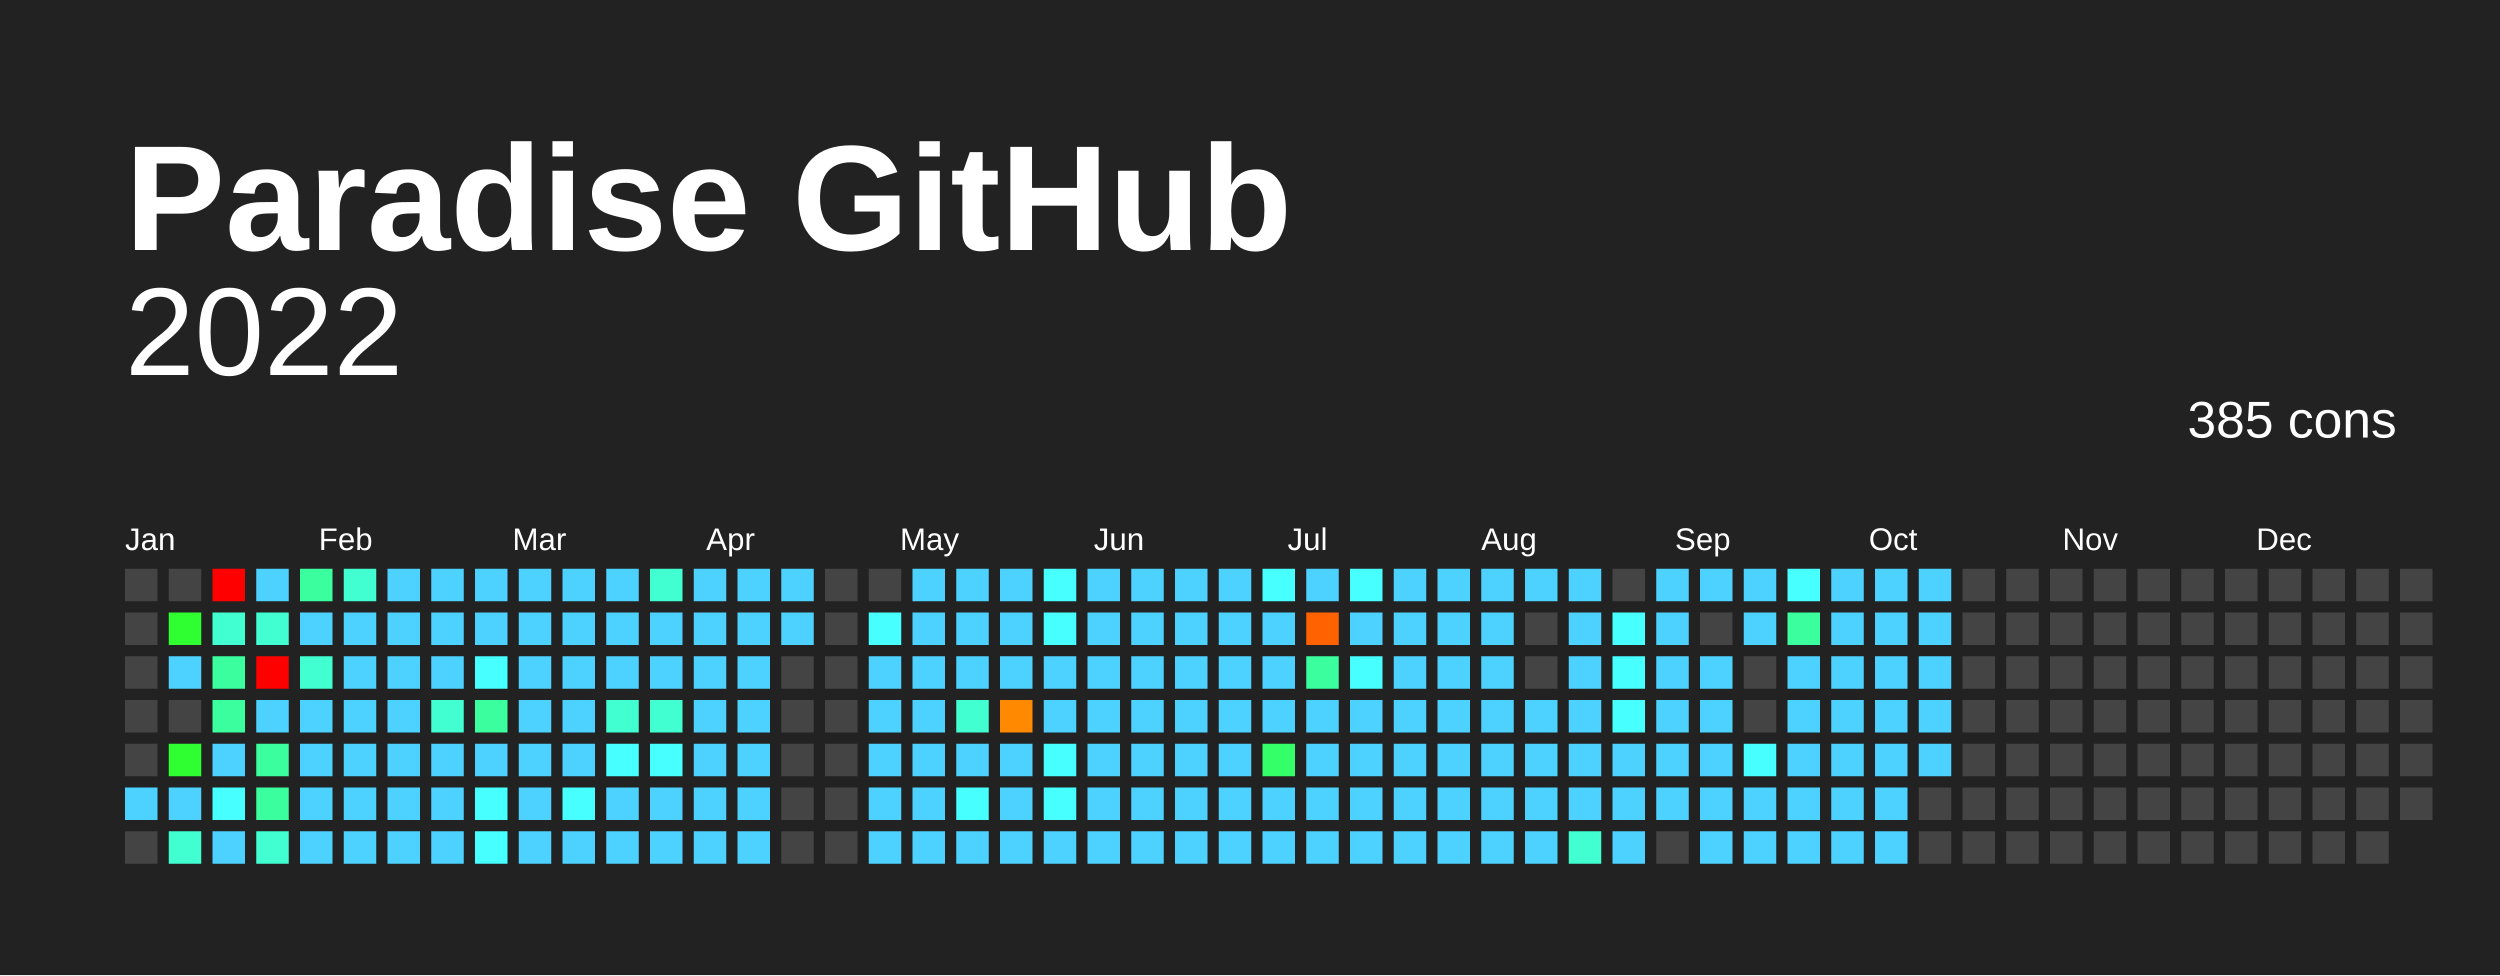
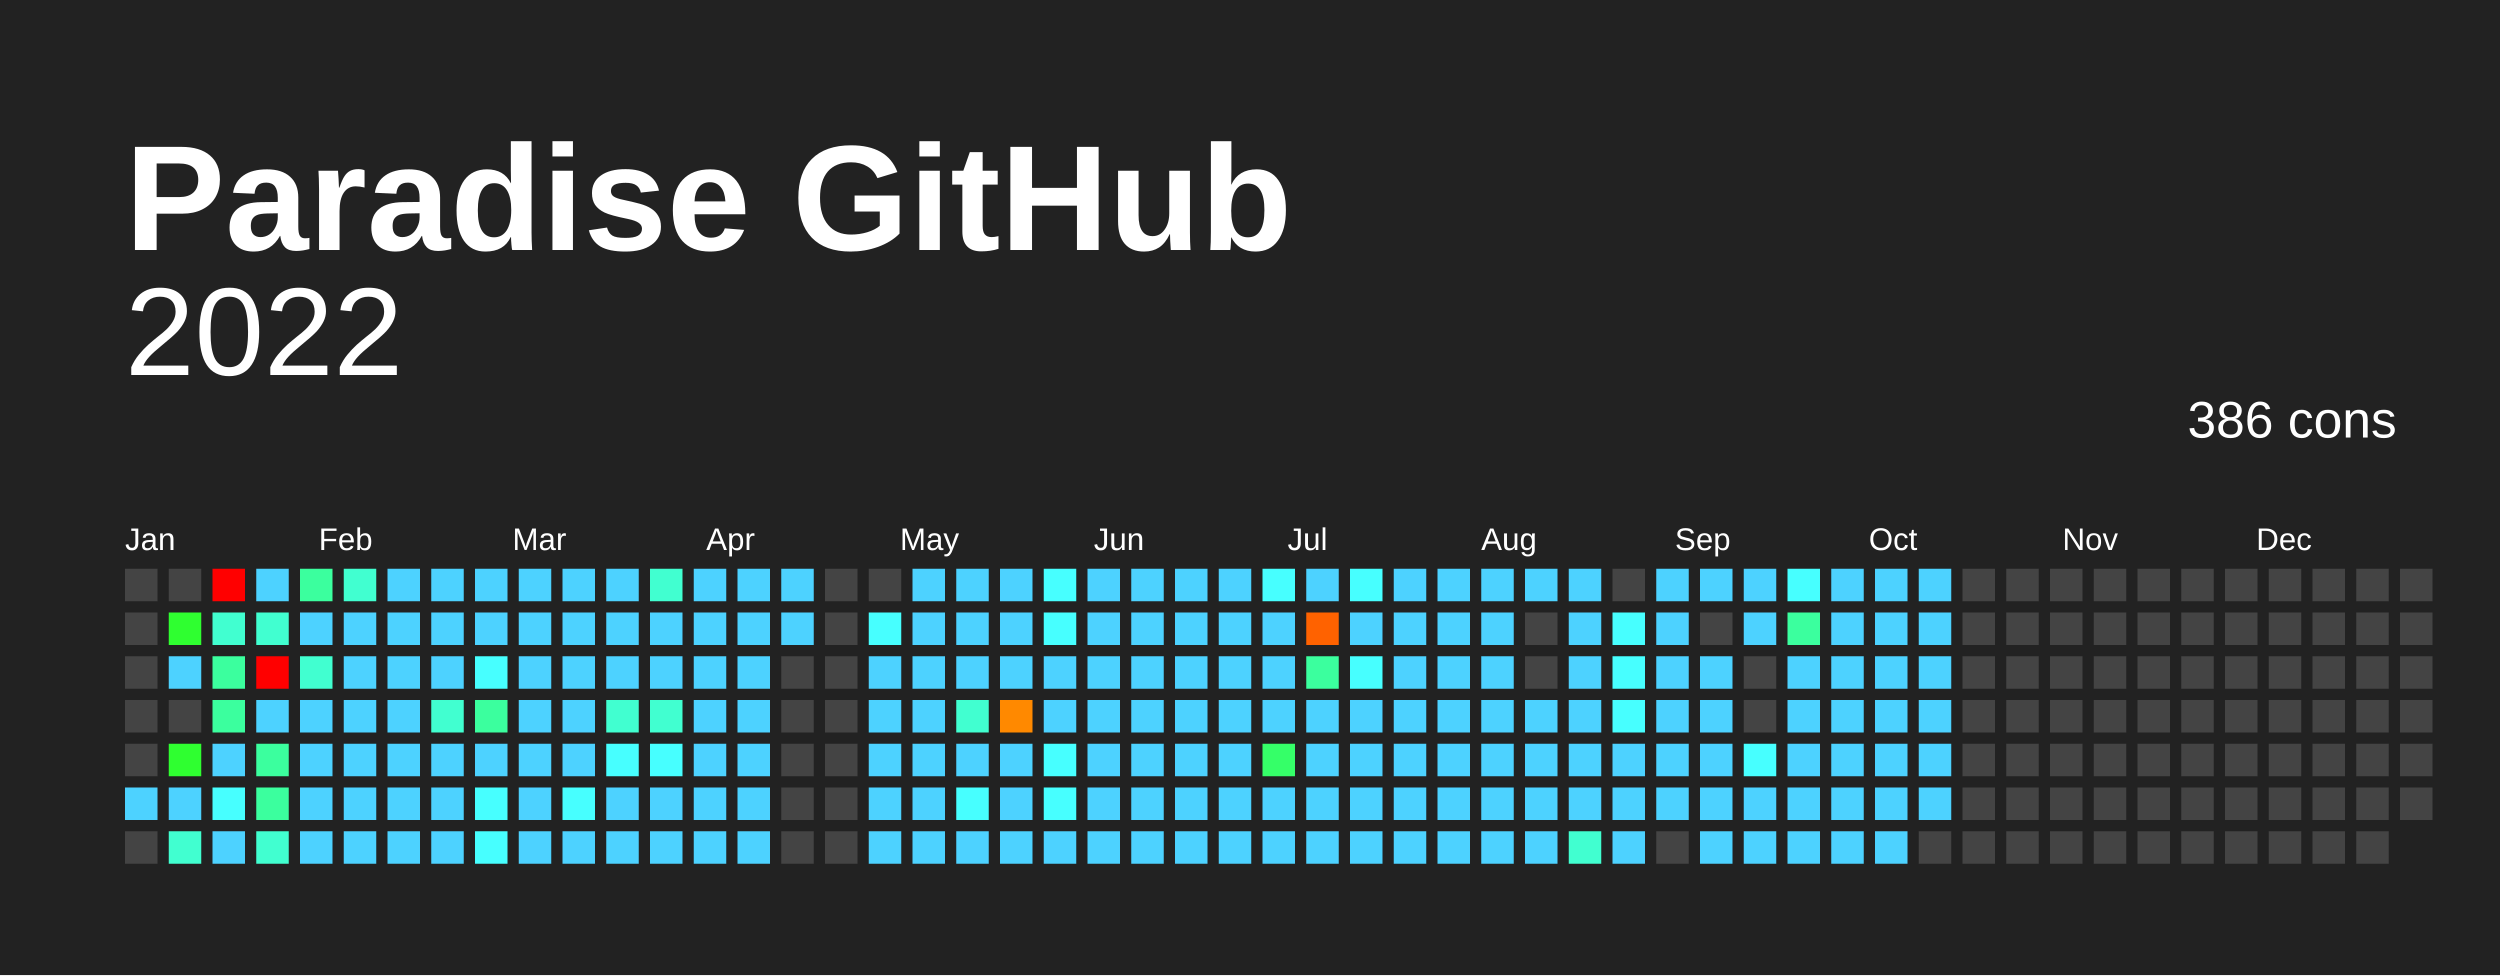
<svg xmlns="http://www.w3.org/2000/svg" baseProfile="full" height="78mm" version="1.1" viewBox="0,0,200,78" width="200mm">
  <defs />
  <rect fill="#222222" height="78" width="200" x="0" y="0" />
  <text fill="#FFFFFF" style="font-size:12px; font-family:Arial; font-weight:bold;" x="10" y="20">Paradise GitHub</text>
  <text alignment-baseline="hanging" fill="#FFFFFF" style="font-size:10.0px; font-family:Arial;" x="10" y="30">2022</text>
-   <text alignment-baseline="hanging" fill="#FFFFFF" style="font-size:4.125px; font-family:Arial;" x="175" y="35">385 cons</text>
+   <text alignment-baseline="hanging" fill="#FFFFFF" style="font-size:4.125px; font-family:Arial;" x="175" y="35">386 cons</text>
  <text fill="#FFFFFF" style="font-size:2.5px; font-family:Arial" x="10.0" y="44">Jan</text>
  <text fill="#FFFFFF" style="font-size:2.5px; font-family:Arial" x="25.5" y="44">Feb</text>
  <text fill="#FFFFFF" style="font-size:2.5px; font-family:Arial" x="41.0" y="44">Mar</text>
  <text fill="#FFFFFF" style="font-size:2.5px; font-family:Arial" x="56.5" y="44">Apr</text>
  <text fill="#FFFFFF" style="font-size:2.5px; font-family:Arial" x="72.0" y="44">May</text>
  <text fill="#FFFFFF" style="font-size:2.5px; font-family:Arial" x="87.5" y="44">Jun</text>
  <text fill="#FFFFFF" style="font-size:2.5px; font-family:Arial" x="103.0" y="44">Jul</text>
  <text fill="#FFFFFF" style="font-size:2.5px; font-family:Arial" x="118.5" y="44">Aug</text>
  <text fill="#FFFFFF" style="font-size:2.5px; font-family:Arial" x="134.0" y="44">Sep</text>
  <text fill="#FFFFFF" style="font-size:2.5px; font-family:Arial" x="149.5" y="44">Oct</text>
  <text fill="#FFFFFF" style="font-size:2.5px; font-family:Arial" x="165.0" y="44">Nov</text>
  <text fill="#FFFFFF" style="font-size:2.5px; font-family:Arial" x="180.5" y="44">Dec</text>
  <rect fill="#444444" height="2.6" width="2.6" x="10.0" y="45.5" />
  <rect fill="#444444" height="2.6" width="2.6" x="10.0" y="49.0" />
  <rect fill="#444444" height="2.6" width="2.6" x="10.0" y="52.5" />
  <rect fill="#444444" height="2.6" width="2.6" x="10.0" y="56.0" />
  <rect fill="#444444" height="2.6" width="2.6" x="10.0" y="59.5" />
  <rect fill="#4dd2ff" height="2.6" width="2.6" x="10.0" y="63.0" />
  <rect fill="#444444" height="2.6" width="2.6" x="10.0" y="66.5" />
  <rect fill="#444444" height="2.6" width="2.6" x="13.5" y="45.5" />
  <rect fill="#2fff30" height="2.6" width="2.6" x="13.5" y="49.0" />
  <rect fill="#4dd2ff" height="2.6" width="2.6" x="13.5" y="52.5" />
  <rect fill="#444444" height="2.6" width="2.6" x="13.5" y="56.0" />
  <rect fill="#2fff30" height="2.6" width="2.6" x="13.5" y="59.5" />
  <rect fill="#4dd2ff" height="2.6" width="2.6" x="13.5" y="63.0" />
  <rect fill="#41ffd0" height="2.6" width="2.6" x="13.5" y="66.5" />
  <rect fill="red" height="2.6" width="2.6" x="17.0" y="45.5" />
  <rect fill="#41ffd0" height="2.6" width="2.6" x="17.0" y="49.0" />
  <rect fill="#3bff9e" height="2.6" width="2.6" x="17.0" y="52.5" />
  <rect fill="#3bff9e" height="2.6" width="2.6" x="17.0" y="56.0" />
  <rect fill="#4dd2ff" height="2.6" width="2.6" x="17.0" y="59.5" />
  <rect fill="#47ffff" height="2.6" width="2.6" x="17.0" y="63.0" />
  <rect fill="#4dd2ff" height="2.6" width="2.6" x="17.0" y="66.5" />
  <rect fill="#4dd2ff" height="2.6" width="2.6" x="20.5" y="45.5" />
  <rect fill="#41ffd0" height="2.6" width="2.6" x="20.5" y="49.0" />
  <rect fill="red" height="2.6" width="2.6" x="20.5" y="52.5" />
  <rect fill="#4dd2ff" height="2.6" width="2.6" x="20.5" y="56.0" />
  <rect fill="#3bff9e" height="2.6" width="2.6" x="20.5" y="59.5" />
  <rect fill="#3bff9e" height="2.6" width="2.6" x="20.5" y="63.0" />
  <rect fill="#41ffd0" height="2.6" width="2.6" x="20.5" y="66.5" />
  <rect fill="#3bff9e" height="2.6" width="2.6" x="24.0" y="45.5" />
  <rect fill="#4dd2ff" height="2.6" width="2.6" x="24.0" y="49.0" />
  <rect fill="#41ffd0" height="2.6" width="2.6" x="24.0" y="52.5" />
  <rect fill="#4dd2ff" height="2.6" width="2.6" x="24.0" y="56.0" />
  <rect fill="#4dd2ff" height="2.6" width="2.6" x="24.0" y="59.5" />
  <rect fill="#4dd2ff" height="2.6" width="2.6" x="24.0" y="63.0" />
  <rect fill="#4dd2ff" height="2.6" width="2.6" x="24.0" y="66.5" />
  <rect fill="#41ffd0" height="2.6" width="2.6" x="27.5" y="45.5" />
  <rect fill="#4dd2ff" height="2.6" width="2.6" x="27.5" y="49.0" />
  <rect fill="#4dd2ff" height="2.6" width="2.6" x="27.5" y="52.5" />
  <rect fill="#4dd2ff" height="2.6" width="2.6" x="27.5" y="56.0" />
  <rect fill="#4dd2ff" height="2.6" width="2.6" x="27.5" y="59.5" />
  <rect fill="#4dd2ff" height="2.6" width="2.6" x="27.5" y="63.0" />
  <rect fill="#4dd2ff" height="2.6" width="2.6" x="27.5" y="66.5" />
  <rect fill="#4dd2ff" height="2.6" width="2.6" x="31.0" y="45.5" />
  <rect fill="#4dd2ff" height="2.6" width="2.6" x="31.0" y="49.0" />
  <rect fill="#4dd2ff" height="2.6" width="2.6" x="31.0" y="52.5" />
  <rect fill="#4dd2ff" height="2.6" width="2.6" x="31.0" y="56.0" />
  <rect fill="#4dd2ff" height="2.6" width="2.6" x="31.0" y="59.5" />
  <rect fill="#4dd2ff" height="2.6" width="2.6" x="31.0" y="63.0" />
  <rect fill="#4dd2ff" height="2.6" width="2.6" x="31.0" y="66.5" />
  <rect fill="#4dd2ff" height="2.6" width="2.6" x="34.5" y="45.5" />
  <rect fill="#4dd2ff" height="2.6" width="2.6" x="34.5" y="49.0" />
  <rect fill="#4dd2ff" height="2.6" width="2.6" x="34.5" y="52.5" />
  <rect fill="#41ffd0" height="2.6" width="2.6" x="34.5" y="56.0" />
  <rect fill="#4dd2ff" height="2.6" width="2.6" x="34.5" y="59.5" />
  <rect fill="#4dd2ff" height="2.6" width="2.6" x="34.5" y="63.0" />
  <rect fill="#4dd2ff" height="2.6" width="2.6" x="34.5" y="66.5" />
  <rect fill="#4dd2ff" height="2.6" width="2.6" x="38.0" y="45.5" />
  <rect fill="#4dd2ff" height="2.6" width="2.6" x="38.0" y="49.0" />
  <rect fill="#47ffff" height="2.6" width="2.6" x="38.0" y="52.5" />
  <rect fill="#3bff9e" height="2.6" width="2.6" x="38.0" y="56.0" />
  <rect fill="#4dd2ff" height="2.6" width="2.6" x="38.0" y="59.5" />
  <rect fill="#47ffff" height="2.6" width="2.6" x="38.0" y="63.0" />
  <rect fill="#47ffff" height="2.6" width="2.6" x="38.0" y="66.5" />
  <rect fill="#4dd2ff" height="2.6" width="2.6" x="41.5" y="45.5" />
  <rect fill="#4dd2ff" height="2.6" width="2.6" x="41.5" y="49.0" />
  <rect fill="#4dd2ff" height="2.6" width="2.6" x="41.5" y="52.5" />
  <rect fill="#4dd2ff" height="2.6" width="2.6" x="41.5" y="56.0" />
  <rect fill="#4dd2ff" height="2.6" width="2.6" x="41.5" y="59.5" />
  <rect fill="#4dd2ff" height="2.6" width="2.6" x="41.5" y="63.0" />
  <rect fill="#4dd2ff" height="2.6" width="2.6" x="41.5" y="66.5" />
  <rect fill="#4dd2ff" height="2.6" width="2.6" x="45.0" y="45.5" />
  <rect fill="#4dd2ff" height="2.6" width="2.6" x="45.0" y="49.0" />
  <rect fill="#4dd2ff" height="2.6" width="2.6" x="45.0" y="52.5" />
  <rect fill="#4dd2ff" height="2.6" width="2.6" x="45.0" y="56.0" />
  <rect fill="#4dd2ff" height="2.6" width="2.6" x="45.0" y="59.5" />
  <rect fill="#47ffff" height="2.6" width="2.6" x="45.0" y="63.0" />
  <rect fill="#4dd2ff" height="2.6" width="2.6" x="45.0" y="66.5" />
  <rect fill="#4dd2ff" height="2.6" width="2.6" x="48.5" y="45.5" />
  <rect fill="#4dd2ff" height="2.6" width="2.6" x="48.5" y="49.0" />
  <rect fill="#4dd2ff" height="2.6" width="2.6" x="48.5" y="52.5" />
  <rect fill="#41ffd0" height="2.6" width="2.6" x="48.5" y="56.0" />
  <rect fill="#47ffff" height="2.6" width="2.6" x="48.5" y="59.5" />
  <rect fill="#4dd2ff" height="2.6" width="2.6" x="48.5" y="63.0" />
  <rect fill="#4dd2ff" height="2.6" width="2.6" x="48.5" y="66.5" />
  <rect fill="#41ffd0" height="2.6" width="2.6" x="52.0" y="45.5" />
  <rect fill="#4dd2ff" height="2.6" width="2.6" x="52.0" y="49.0" />
  <rect fill="#4dd2ff" height="2.6" width="2.6" x="52.0" y="52.5" />
  <rect fill="#41ffd0" height="2.6" width="2.6" x="52.0" y="56.0" />
  <rect fill="#47ffff" height="2.6" width="2.6" x="52.0" y="59.5" />
  <rect fill="#4dd2ff" height="2.6" width="2.6" x="52.0" y="63.0" />
  <rect fill="#4dd2ff" height="2.6" width="2.6" x="52.0" y="66.5" />
  <rect fill="#4dd2ff" height="2.6" width="2.6" x="55.5" y="45.5" />
  <rect fill="#4dd2ff" height="2.6" width="2.6" x="55.5" y="49.0" />
  <rect fill="#4dd2ff" height="2.6" width="2.6" x="55.5" y="52.5" />
  <rect fill="#4dd2ff" height="2.6" width="2.6" x="55.5" y="56.0" />
  <rect fill="#4dd2ff" height="2.6" width="2.6" x="55.5" y="59.5" />
  <rect fill="#4dd2ff" height="2.6" width="2.6" x="55.5" y="63.0" />
  <rect fill="#4dd2ff" height="2.6" width="2.6" x="55.5" y="66.5" />
  <rect fill="#4dd2ff" height="2.6" width="2.6" x="59.0" y="45.5" />
  <rect fill="#4dd2ff" height="2.6" width="2.6" x="59.0" y="49.0" />
  <rect fill="#4dd2ff" height="2.6" width="2.6" x="59.0" y="52.5" />
  <rect fill="#4dd2ff" height="2.6" width="2.6" x="59.0" y="56.0" />
  <rect fill="#4dd2ff" height="2.6" width="2.6" x="59.0" y="59.5" />
  <rect fill="#4dd2ff" height="2.6" width="2.6" x="59.0" y="63.0" />
  <rect fill="#4dd2ff" height="2.6" width="2.6" x="59.0" y="66.5" />
  <rect fill="#4dd2ff" height="2.6" width="2.6" x="62.5" y="45.5" />
  <rect fill="#4dd2ff" height="2.6" width="2.6" x="62.5" y="49.0" />
  <rect fill="#444444" height="2.6" width="2.6" x="62.5" y="52.5" />
  <rect fill="#444444" height="2.6" width="2.6" x="62.5" y="56.0" />
  <rect fill="#444444" height="2.6" width="2.6" x="62.5" y="59.5" />
  <rect fill="#444444" height="2.6" width="2.6" x="62.5" y="63.0" />
  <rect fill="#444444" height="2.6" width="2.6" x="62.5" y="66.5" />
  <rect fill="#444444" height="2.6" width="2.6" x="66.0" y="45.5" />
  <rect fill="#444444" height="2.6" width="2.6" x="66.0" y="49.0" />
  <rect fill="#444444" height="2.6" width="2.6" x="66.0" y="52.5" />
  <rect fill="#444444" height="2.6" width="2.6" x="66.0" y="56.0" />
  <rect fill="#444444" height="2.6" width="2.6" x="66.0" y="59.5" />
  <rect fill="#444444" height="2.6" width="2.6" x="66.0" y="63.0" />
  <rect fill="#444444" height="2.6" width="2.6" x="66.0" y="66.5" />
  <rect fill="#444444" height="2.6" width="2.6" x="69.5" y="45.5" />
  <rect fill="#47ffff" height="2.6" width="2.6" x="69.5" y="49.0" />
  <rect fill="#4dd2ff" height="2.6" width="2.6" x="69.5" y="52.5" />
  <rect fill="#4dd2ff" height="2.6" width="2.6" x="69.5" y="56.0" />
  <rect fill="#4dd2ff" height="2.6" width="2.6" x="69.5" y="59.5" />
  <rect fill="#4dd2ff" height="2.6" width="2.6" x="69.5" y="63.0" />
  <rect fill="#4dd2ff" height="2.6" width="2.6" x="69.5" y="66.5" />
  <rect fill="#4dd2ff" height="2.6" width="2.6" x="73.0" y="45.5" />
  <rect fill="#4dd2ff" height="2.6" width="2.6" x="73.0" y="49.0" />
  <rect fill="#4dd2ff" height="2.6" width="2.6" x="73.0" y="52.5" />
  <rect fill="#4dd2ff" height="2.6" width="2.6" x="73.0" y="56.0" />
  <rect fill="#4dd2ff" height="2.6" width="2.6" x="73.0" y="59.5" />
  <rect fill="#4dd2ff" height="2.6" width="2.6" x="73.0" y="63.0" />
  <rect fill="#4dd2ff" height="2.6" width="2.6" x="73.0" y="66.5" />
  <rect fill="#4dd2ff" height="2.6" width="2.6" x="76.5" y="45.5" />
  <rect fill="#4dd2ff" height="2.6" width="2.6" x="76.5" y="49.0" />
  <rect fill="#4dd2ff" height="2.6" width="2.6" x="76.5" y="52.5" />
  <rect fill="#41ffd0" height="2.6" width="2.6" x="76.5" y="56.0" />
  <rect fill="#4dd2ff" height="2.6" width="2.6" x="76.5" y="59.5" />
  <rect fill="#47ffff" height="2.6" width="2.6" x="76.5" y="63.0" />
  <rect fill="#4dd2ff" height="2.6" width="2.6" x="76.5" y="66.5" />
  <rect fill="#4dd2ff" height="2.6" width="2.6" x="80.0" y="45.5" />
  <rect fill="#4dd2ff" height="2.6" width="2.6" x="80.0" y="49.0" />
  <rect fill="#4dd2ff" height="2.6" width="2.6" x="80.0" y="52.5" />
  <rect fill="#ff8900" height="2.6" width="2.6" x="80.0" y="56.0" />
  <rect fill="#4dd2ff" height="2.6" width="2.6" x="80.0" y="59.5" />
  <rect fill="#4dd2ff" height="2.6" width="2.6" x="80.0" y="63.0" />
  <rect fill="#4dd2ff" height="2.6" width="2.6" x="80.0" y="66.5" />
  <rect fill="#47ffff" height="2.6" width="2.6" x="83.5" y="45.5" />
  <rect fill="#47ffff" height="2.6" width="2.6" x="83.5" y="49.0" />
  <rect fill="#4dd2ff" height="2.6" width="2.6" x="83.5" y="52.5" />
  <rect fill="#4dd2ff" height="2.6" width="2.6" x="83.5" y="56.0" />
  <rect fill="#47ffff" height="2.6" width="2.6" x="83.5" y="59.5" />
  <rect fill="#47ffff" height="2.6" width="2.6" x="83.5" y="63.0" />
  <rect fill="#4dd2ff" height="2.6" width="2.6" x="83.5" y="66.5" />
  <rect fill="#4dd2ff" height="2.6" width="2.6" x="87.0" y="45.5" />
  <rect fill="#4dd2ff" height="2.6" width="2.6" x="87.0" y="49.0" />
  <rect fill="#4dd2ff" height="2.6" width="2.6" x="87.0" y="52.5" />
  <rect fill="#4dd2ff" height="2.6" width="2.6" x="87.0" y="56.0" />
  <rect fill="#4dd2ff" height="2.6" width="2.6" x="87.0" y="59.5" />
  <rect fill="#4dd2ff" height="2.6" width="2.6" x="87.0" y="63.0" />
  <rect fill="#4dd2ff" height="2.6" width="2.6" x="87.0" y="66.5" />
  <rect fill="#4dd2ff" height="2.6" width="2.6" x="90.5" y="45.5" />
  <rect fill="#4dd2ff" height="2.6" width="2.6" x="90.5" y="49.0" />
  <rect fill="#4dd2ff" height="2.6" width="2.6" x="90.5" y="52.5" />
  <rect fill="#4dd2ff" height="2.6" width="2.6" x="90.5" y="56.0" />
  <rect fill="#4dd2ff" height="2.6" width="2.6" x="90.5" y="59.5" />
  <rect fill="#4dd2ff" height="2.6" width="2.6" x="90.5" y="63.0" />
  <rect fill="#4dd2ff" height="2.6" width="2.6" x="90.5" y="66.5" />
  <rect fill="#4dd2ff" height="2.6" width="2.6" x="94.0" y="45.5" />
  <rect fill="#4dd2ff" height="2.6" width="2.6" x="94.0" y="49.0" />
  <rect fill="#4dd2ff" height="2.6" width="2.6" x="94.0" y="52.5" />
  <rect fill="#4dd2ff" height="2.6" width="2.6" x="94.0" y="56.0" />
  <rect fill="#4dd2ff" height="2.6" width="2.6" x="94.0" y="59.5" />
  <rect fill="#4dd2ff" height="2.6" width="2.6" x="94.0" y="63.0" />
  <rect fill="#4dd2ff" height="2.6" width="2.6" x="94.0" y="66.5" />
  <rect fill="#4dd2ff" height="2.6" width="2.6" x="97.5" y="45.5" />
  <rect fill="#4dd2ff" height="2.6" width="2.6" x="97.5" y="49.0" />
  <rect fill="#4dd2ff" height="2.6" width="2.6" x="97.5" y="52.5" />
  <rect fill="#4dd2ff" height="2.6" width="2.6" x="97.5" y="56.0" />
  <rect fill="#4dd2ff" height="2.6" width="2.6" x="97.5" y="59.5" />
  <rect fill="#4dd2ff" height="2.6" width="2.6" x="97.5" y="63.0" />
  <rect fill="#4dd2ff" height="2.6" width="2.6" x="97.5" y="66.5" />
  <rect fill="#47ffff" height="2.6" width="2.6" x="101.0" y="45.5" />
  <rect fill="#4dd2ff" height="2.6" width="2.6" x="101.0" y="49.0" />
  <rect fill="#4dd2ff" height="2.6" width="2.6" x="101.0" y="52.5" />
  <rect fill="#4dd2ff" height="2.6" width="2.6" x="101.0" y="56.0" />
  <rect fill="#35ff68" height="2.6" width="2.6" x="101.0" y="59.5" />
  <rect fill="#4dd2ff" height="2.6" width="2.6" x="101.0" y="63.0" />
  <rect fill="#4dd2ff" height="2.6" width="2.6" x="101.0" y="66.5" />
  <rect fill="#4dd2ff" height="2.6" width="2.6" x="104.5" y="45.5" />
  <rect fill="#ff6200" height="2.6" width="2.6" x="104.5" y="49.0" />
  <rect fill="#3bff9e" height="2.6" width="2.6" x="104.5" y="52.5" />
  <rect fill="#4dd2ff" height="2.6" width="2.6" x="104.5" y="56.0" />
  <rect fill="#4dd2ff" height="2.6" width="2.6" x="104.5" y="59.5" />
  <rect fill="#4dd2ff" height="2.6" width="2.6" x="104.5" y="63.0" />
  <rect fill="#4dd2ff" height="2.6" width="2.6" x="104.5" y="66.5" />
  <rect fill="#47ffff" height="2.6" width="2.6" x="108.0" y="45.5" />
  <rect fill="#4dd2ff" height="2.6" width="2.6" x="108.0" y="49.0" />
  <rect fill="#47ffff" height="2.6" width="2.6" x="108.0" y="52.5" />
  <rect fill="#4dd2ff" height="2.6" width="2.6" x="108.0" y="56.0" />
  <rect fill="#4dd2ff" height="2.6" width="2.6" x="108.0" y="59.5" />
  <rect fill="#4dd2ff" height="2.6" width="2.6" x="108.0" y="63.0" />
  <rect fill="#4dd2ff" height="2.6" width="2.6" x="108.0" y="66.5" />
  <rect fill="#4dd2ff" height="2.6" width="2.6" x="111.5" y="45.5" />
  <rect fill="#4dd2ff" height="2.6" width="2.6" x="111.5" y="49.0" />
  <rect fill="#4dd2ff" height="2.6" width="2.6" x="111.5" y="52.5" />
  <rect fill="#4dd2ff" height="2.6" width="2.6" x="111.5" y="56.0" />
  <rect fill="#4dd2ff" height="2.6" width="2.6" x="111.5" y="59.5" />
  <rect fill="#4dd2ff" height="2.6" width="2.6" x="111.5" y="63.0" />
  <rect fill="#4dd2ff" height="2.6" width="2.6" x="111.5" y="66.5" />
  <rect fill="#4dd2ff" height="2.6" width="2.6" x="115.0" y="45.5" />
  <rect fill="#4dd2ff" height="2.6" width="2.6" x="115.0" y="49.0" />
  <rect fill="#4dd2ff" height="2.6" width="2.6" x="115.0" y="52.5" />
  <rect fill="#4dd2ff" height="2.6" width="2.6" x="115.0" y="56.0" />
  <rect fill="#4dd2ff" height="2.6" width="2.6" x="115.0" y="59.5" />
  <rect fill="#4dd2ff" height="2.6" width="2.6" x="115.0" y="63.0" />
  <rect fill="#4dd2ff" height="2.6" width="2.6" x="115.0" y="66.5" />
  <rect fill="#4dd2ff" height="2.6" width="2.6" x="118.5" y="45.5" />
  <rect fill="#4dd2ff" height="2.6" width="2.6" x="118.5" y="49.0" />
  <rect fill="#4dd2ff" height="2.6" width="2.6" x="118.5" y="52.5" />
  <rect fill="#4dd2ff" height="2.6" width="2.6" x="118.5" y="56.0" />
  <rect fill="#4dd2ff" height="2.6" width="2.6" x="118.5" y="59.5" />
  <rect fill="#4dd2ff" height="2.6" width="2.6" x="118.5" y="63.0" />
  <rect fill="#4dd2ff" height="2.6" width="2.6" x="118.5" y="66.5" />
  <rect fill="#4dd2ff" height="2.6" width="2.6" x="122.0" y="45.5" />
  <rect fill="#444444" height="2.6" width="2.6" x="122.0" y="49.0" />
  <rect fill="#444444" height="2.6" width="2.6" x="122.0" y="52.5" />
  <rect fill="#4dd2ff" height="2.6" width="2.6" x="122.0" y="56.0" />
  <rect fill="#4dd2ff" height="2.6" width="2.6" x="122.0" y="59.5" />
  <rect fill="#4dd2ff" height="2.6" width="2.6" x="122.0" y="63.0" />
  <rect fill="#4dd2ff" height="2.6" width="2.6" x="122.0" y="66.5" />
  <rect fill="#4dd2ff" height="2.6" width="2.6" x="125.5" y="45.5" />
  <rect fill="#4dd2ff" height="2.6" width="2.6" x="125.5" y="49.0" />
  <rect fill="#4dd2ff" height="2.6" width="2.6" x="125.5" y="52.5" />
  <rect fill="#4dd2ff" height="2.6" width="2.6" x="125.5" y="56.0" />
  <rect fill="#4dd2ff" height="2.6" width="2.6" x="125.5" y="59.5" />
  <rect fill="#4dd2ff" height="2.6" width="2.6" x="125.5" y="63.0" />
  <rect fill="#41ffd0" height="2.6" width="2.6" x="125.5" y="66.5" />
  <rect fill="#444444" height="2.6" width="2.6" x="129.0" y="45.5" />
  <rect fill="#47ffff" height="2.6" width="2.6" x="129.0" y="49.0" />
  <rect fill="#47ffff" height="2.6" width="2.6" x="129.0" y="52.5" />
  <rect fill="#47ffff" height="2.6" width="2.6" x="129.0" y="56.0" />
  <rect fill="#4dd2ff" height="2.6" width="2.6" x="129.0" y="59.5" />
  <rect fill="#4dd2ff" height="2.6" width="2.6" x="129.0" y="63.0" />
  <rect fill="#4dd2ff" height="2.6" width="2.6" x="129.0" y="66.5" />
  <rect fill="#4dd2ff" height="2.6" width="2.6" x="132.5" y="45.5" />
  <rect fill="#4dd2ff" height="2.6" width="2.6" x="132.5" y="49.0" />
  <rect fill="#4dd2ff" height="2.6" width="2.6" x="132.5" y="52.5" />
  <rect fill="#4dd2ff" height="2.6" width="2.6" x="132.5" y="56.0" />
  <rect fill="#4dd2ff" height="2.6" width="2.6" x="132.5" y="59.5" />
  <rect fill="#4dd2ff" height="2.6" width="2.6" x="132.5" y="63.0" />
  <rect fill="#444444" height="2.6" width="2.6" x="132.5" y="66.5" />
  <rect fill="#4dd2ff" height="2.6" width="2.6" x="136.0" y="45.5" />
  <rect fill="#444444" height="2.6" width="2.6" x="136.0" y="49.0" />
  <rect fill="#4dd2ff" height="2.6" width="2.6" x="136.0" y="52.5" />
  <rect fill="#4dd2ff" height="2.6" width="2.6" x="136.0" y="56.0" />
  <rect fill="#4dd2ff" height="2.6" width="2.6" x="136.0" y="59.5" />
  <rect fill="#4dd2ff" height="2.6" width="2.6" x="136.0" y="63.0" />
  <rect fill="#4dd2ff" height="2.6" width="2.6" x="136.0" y="66.5" />
  <rect fill="#4dd2ff" height="2.6" width="2.6" x="139.5" y="45.5" />
  <rect fill="#4dd2ff" height="2.6" width="2.6" x="139.5" y="49.0" />
  <rect fill="#444444" height="2.6" width="2.6" x="139.5" y="52.5" />
  <rect fill="#444444" height="2.6" width="2.6" x="139.5" y="56.0" />
  <rect fill="#47ffff" height="2.6" width="2.6" x="139.5" y="59.5" />
  <rect fill="#4dd2ff" height="2.6" width="2.6" x="139.5" y="63.0" />
  <rect fill="#4dd2ff" height="2.6" width="2.6" x="139.5" y="66.5" />
  <rect fill="#47ffff" height="2.6" width="2.6" x="143.0" y="45.5" />
  <rect fill="#3bff9e" height="2.6" width="2.6" x="143.0" y="49.0" />
  <rect fill="#4dd2ff" height="2.6" width="2.6" x="143.0" y="52.5" />
  <rect fill="#4dd2ff" height="2.6" width="2.6" x="143.0" y="56.0" />
  <rect fill="#4dd2ff" height="2.6" width="2.6" x="143.0" y="59.5" />
  <rect fill="#4dd2ff" height="2.6" width="2.6" x="143.0" y="63.0" />
  <rect fill="#4dd2ff" height="2.6" width="2.6" x="143.0" y="66.5" />
  <rect fill="#4dd2ff" height="2.6" width="2.6" x="146.5" y="45.5" />
  <rect fill="#4dd2ff" height="2.6" width="2.6" x="146.5" y="49.0" />
  <rect fill="#4dd2ff" height="2.6" width="2.6" x="146.5" y="52.5" />
  <rect fill="#4dd2ff" height="2.6" width="2.6" x="146.5" y="56.0" />
  <rect fill="#4dd2ff" height="2.6" width="2.6" x="146.5" y="59.5" />
  <rect fill="#4dd2ff" height="2.6" width="2.6" x="146.5" y="63.0" />
  <rect fill="#4dd2ff" height="2.6" width="2.6" x="146.5" y="66.5" />
  <rect fill="#4dd2ff" height="2.6" width="2.6" x="150.0" y="45.5" />
  <rect fill="#4dd2ff" height="2.6" width="2.6" x="150.0" y="49.0" />
  <rect fill="#4dd2ff" height="2.6" width="2.6" x="150.0" y="52.5" />
  <rect fill="#4dd2ff" height="2.6" width="2.6" x="150.0" y="56.0" />
  <rect fill="#4dd2ff" height="2.6" width="2.6" x="150.0" y="59.5" />
  <rect fill="#4dd2ff" height="2.6" width="2.6" x="150.0" y="63.0" />
  <rect fill="#4dd2ff" height="2.6" width="2.6" x="150.0" y="66.5" />
  <rect fill="#4dd2ff" height="2.6" width="2.6" x="153.5" y="45.5" />
  <rect fill="#4dd2ff" height="2.6" width="2.6" x="153.5" y="49.0" />
  <rect fill="#4dd2ff" height="2.6" width="2.6" x="153.5" y="52.5" />
  <rect fill="#4dd2ff" height="2.6" width="2.6" x="153.5" y="56.0" />
  <rect fill="#4dd2ff" height="2.6" width="2.6" x="153.5" y="59.5" />
-   <rect fill="#444444" height="2.6" width="2.6" x="153.5" y="63.0" />
+   <rect fill="#4dd2ff" height="2.6" width="2.6" x="153.5" y="63.0" />
  <rect fill="#444444" height="2.6" width="2.6" x="153.5" y="66.5" />
  <rect fill="#444444" height="2.6" width="2.6" x="157.0" y="45.5" />
  <rect fill="#444444" height="2.6" width="2.6" x="157.0" y="49.0" />
  <rect fill="#444444" height="2.6" width="2.6" x="157.0" y="52.5" />
  <rect fill="#444444" height="2.6" width="2.6" x="157.0" y="56.0" />
  <rect fill="#444444" height="2.6" width="2.6" x="157.0" y="59.5" />
  <rect fill="#444444" height="2.6" width="2.6" x="157.0" y="63.0" />
  <rect fill="#444444" height="2.6" width="2.6" x="157.0" y="66.5" />
  <rect fill="#444444" height="2.6" width="2.6" x="160.5" y="45.5" />
  <rect fill="#444444" height="2.6" width="2.6" x="160.5" y="49.0" />
  <rect fill="#444444" height="2.6" width="2.6" x="160.5" y="52.5" />
  <rect fill="#444444" height="2.6" width="2.6" x="160.5" y="56.0" />
  <rect fill="#444444" height="2.6" width="2.6" x="160.5" y="59.5" />
  <rect fill="#444444" height="2.6" width="2.6" x="160.5" y="63.0" />
  <rect fill="#444444" height="2.6" width="2.6" x="160.5" y="66.5" />
  <rect fill="#444444" height="2.6" width="2.6" x="164.0" y="45.5" />
  <rect fill="#444444" height="2.6" width="2.6" x="164.0" y="49.0" />
  <rect fill="#444444" height="2.6" width="2.6" x="164.0" y="52.5" />
  <rect fill="#444444" height="2.6" width="2.6" x="164.0" y="56.0" />
  <rect fill="#444444" height="2.6" width="2.6" x="164.0" y="59.5" />
  <rect fill="#444444" height="2.6" width="2.6" x="164.0" y="63.0" />
  <rect fill="#444444" height="2.6" width="2.6" x="164.0" y="66.5" />
  <rect fill="#444444" height="2.6" width="2.6" x="167.5" y="45.5" />
  <rect fill="#444444" height="2.6" width="2.6" x="167.5" y="49.0" />
  <rect fill="#444444" height="2.6" width="2.6" x="167.5" y="52.5" />
  <rect fill="#444444" height="2.6" width="2.6" x="167.5" y="56.0" />
  <rect fill="#444444" height="2.6" width="2.6" x="167.5" y="59.5" />
  <rect fill="#444444" height="2.6" width="2.6" x="167.5" y="63.0" />
  <rect fill="#444444" height="2.6" width="2.6" x="167.5" y="66.5" />
  <rect fill="#444444" height="2.6" width="2.6" x="171.0" y="45.5" />
  <rect fill="#444444" height="2.6" width="2.6" x="171.0" y="49.0" />
  <rect fill="#444444" height="2.6" width="2.6" x="171.0" y="52.5" />
  <rect fill="#444444" height="2.6" width="2.6" x="171.0" y="56.0" />
  <rect fill="#444444" height="2.6" width="2.6" x="171.0" y="59.5" />
  <rect fill="#444444" height="2.6" width="2.6" x="171.0" y="63.0" />
  <rect fill="#444444" height="2.6" width="2.6" x="171.0" y="66.5" />
  <rect fill="#444444" height="2.6" width="2.6" x="174.5" y="45.5" />
  <rect fill="#444444" height="2.6" width="2.6" x="174.5" y="49.0" />
  <rect fill="#444444" height="2.6" width="2.6" x="174.5" y="52.5" />
  <rect fill="#444444" height="2.6" width="2.6" x="174.5" y="56.0" />
  <rect fill="#444444" height="2.6" width="2.6" x="174.5" y="59.5" />
  <rect fill="#444444" height="2.6" width="2.6" x="174.5" y="63.0" />
  <rect fill="#444444" height="2.6" width="2.6" x="174.5" y="66.5" />
  <rect fill="#444444" height="2.6" width="2.6" x="178.0" y="45.5" />
  <rect fill="#444444" height="2.6" width="2.6" x="178.0" y="49.0" />
  <rect fill="#444444" height="2.6" width="2.6" x="178.0" y="52.5" />
  <rect fill="#444444" height="2.6" width="2.6" x="178.0" y="56.0" />
  <rect fill="#444444" height="2.6" width="2.6" x="178.0" y="59.5" />
  <rect fill="#444444" height="2.6" width="2.6" x="178.0" y="63.0" />
  <rect fill="#444444" height="2.6" width="2.6" x="178.0" y="66.5" />
  <rect fill="#444444" height="2.6" width="2.6" x="181.5" y="45.5" />
  <rect fill="#444444" height="2.6" width="2.6" x="181.5" y="49.0" />
  <rect fill="#444444" height="2.6" width="2.6" x="181.5" y="52.5" />
  <rect fill="#444444" height="2.6" width="2.6" x="181.5" y="56.0" />
  <rect fill="#444444" height="2.6" width="2.6" x="181.5" y="59.5" />
  <rect fill="#444444" height="2.6" width="2.6" x="181.5" y="63.0" />
  <rect fill="#444444" height="2.6" width="2.6" x="181.5" y="66.5" />
  <rect fill="#444444" height="2.6" width="2.6" x="185.0" y="45.5" />
  <rect fill="#444444" height="2.6" width="2.6" x="185.0" y="49.0" />
  <rect fill="#444444" height="2.6" width="2.6" x="185.0" y="52.5" />
  <rect fill="#444444" height="2.6" width="2.6" x="185.0" y="56.0" />
  <rect fill="#444444" height="2.6" width="2.6" x="185.0" y="59.5" />
  <rect fill="#444444" height="2.6" width="2.6" x="185.0" y="63.0" />
  <rect fill="#444444" height="2.6" width="2.6" x="185.0" y="66.5" />
  <rect fill="#444444" height="2.6" width="2.6" x="188.5" y="45.5" />
  <rect fill="#444444" height="2.6" width="2.6" x="188.5" y="49.0" />
  <rect fill="#444444" height="2.6" width="2.6" x="188.5" y="52.5" />
  <rect fill="#444444" height="2.6" width="2.6" x="188.5" y="56.0" />
  <rect fill="#444444" height="2.6" width="2.6" x="188.5" y="59.5" />
  <rect fill="#444444" height="2.6" width="2.6" x="188.5" y="63.0" />
  <rect fill="#444444" height="2.6" width="2.6" x="188.5" y="66.5" />
  <rect fill="#444444" height="2.6" width="2.6" x="192.0" y="45.5" />
  <rect fill="#444444" height="2.6" width="2.6" x="192.0" y="49.0" />
  <rect fill="#444444" height="2.6" width="2.6" x="192.0" y="52.5" />
  <rect fill="#444444" height="2.6" width="2.6" x="192.0" y="56.0" />
  <rect fill="#444444" height="2.6" width="2.6" x="192.0" y="59.5" />
  <rect fill="#444444" height="2.6" width="2.6" x="192.0" y="63.0" />
</svg>
